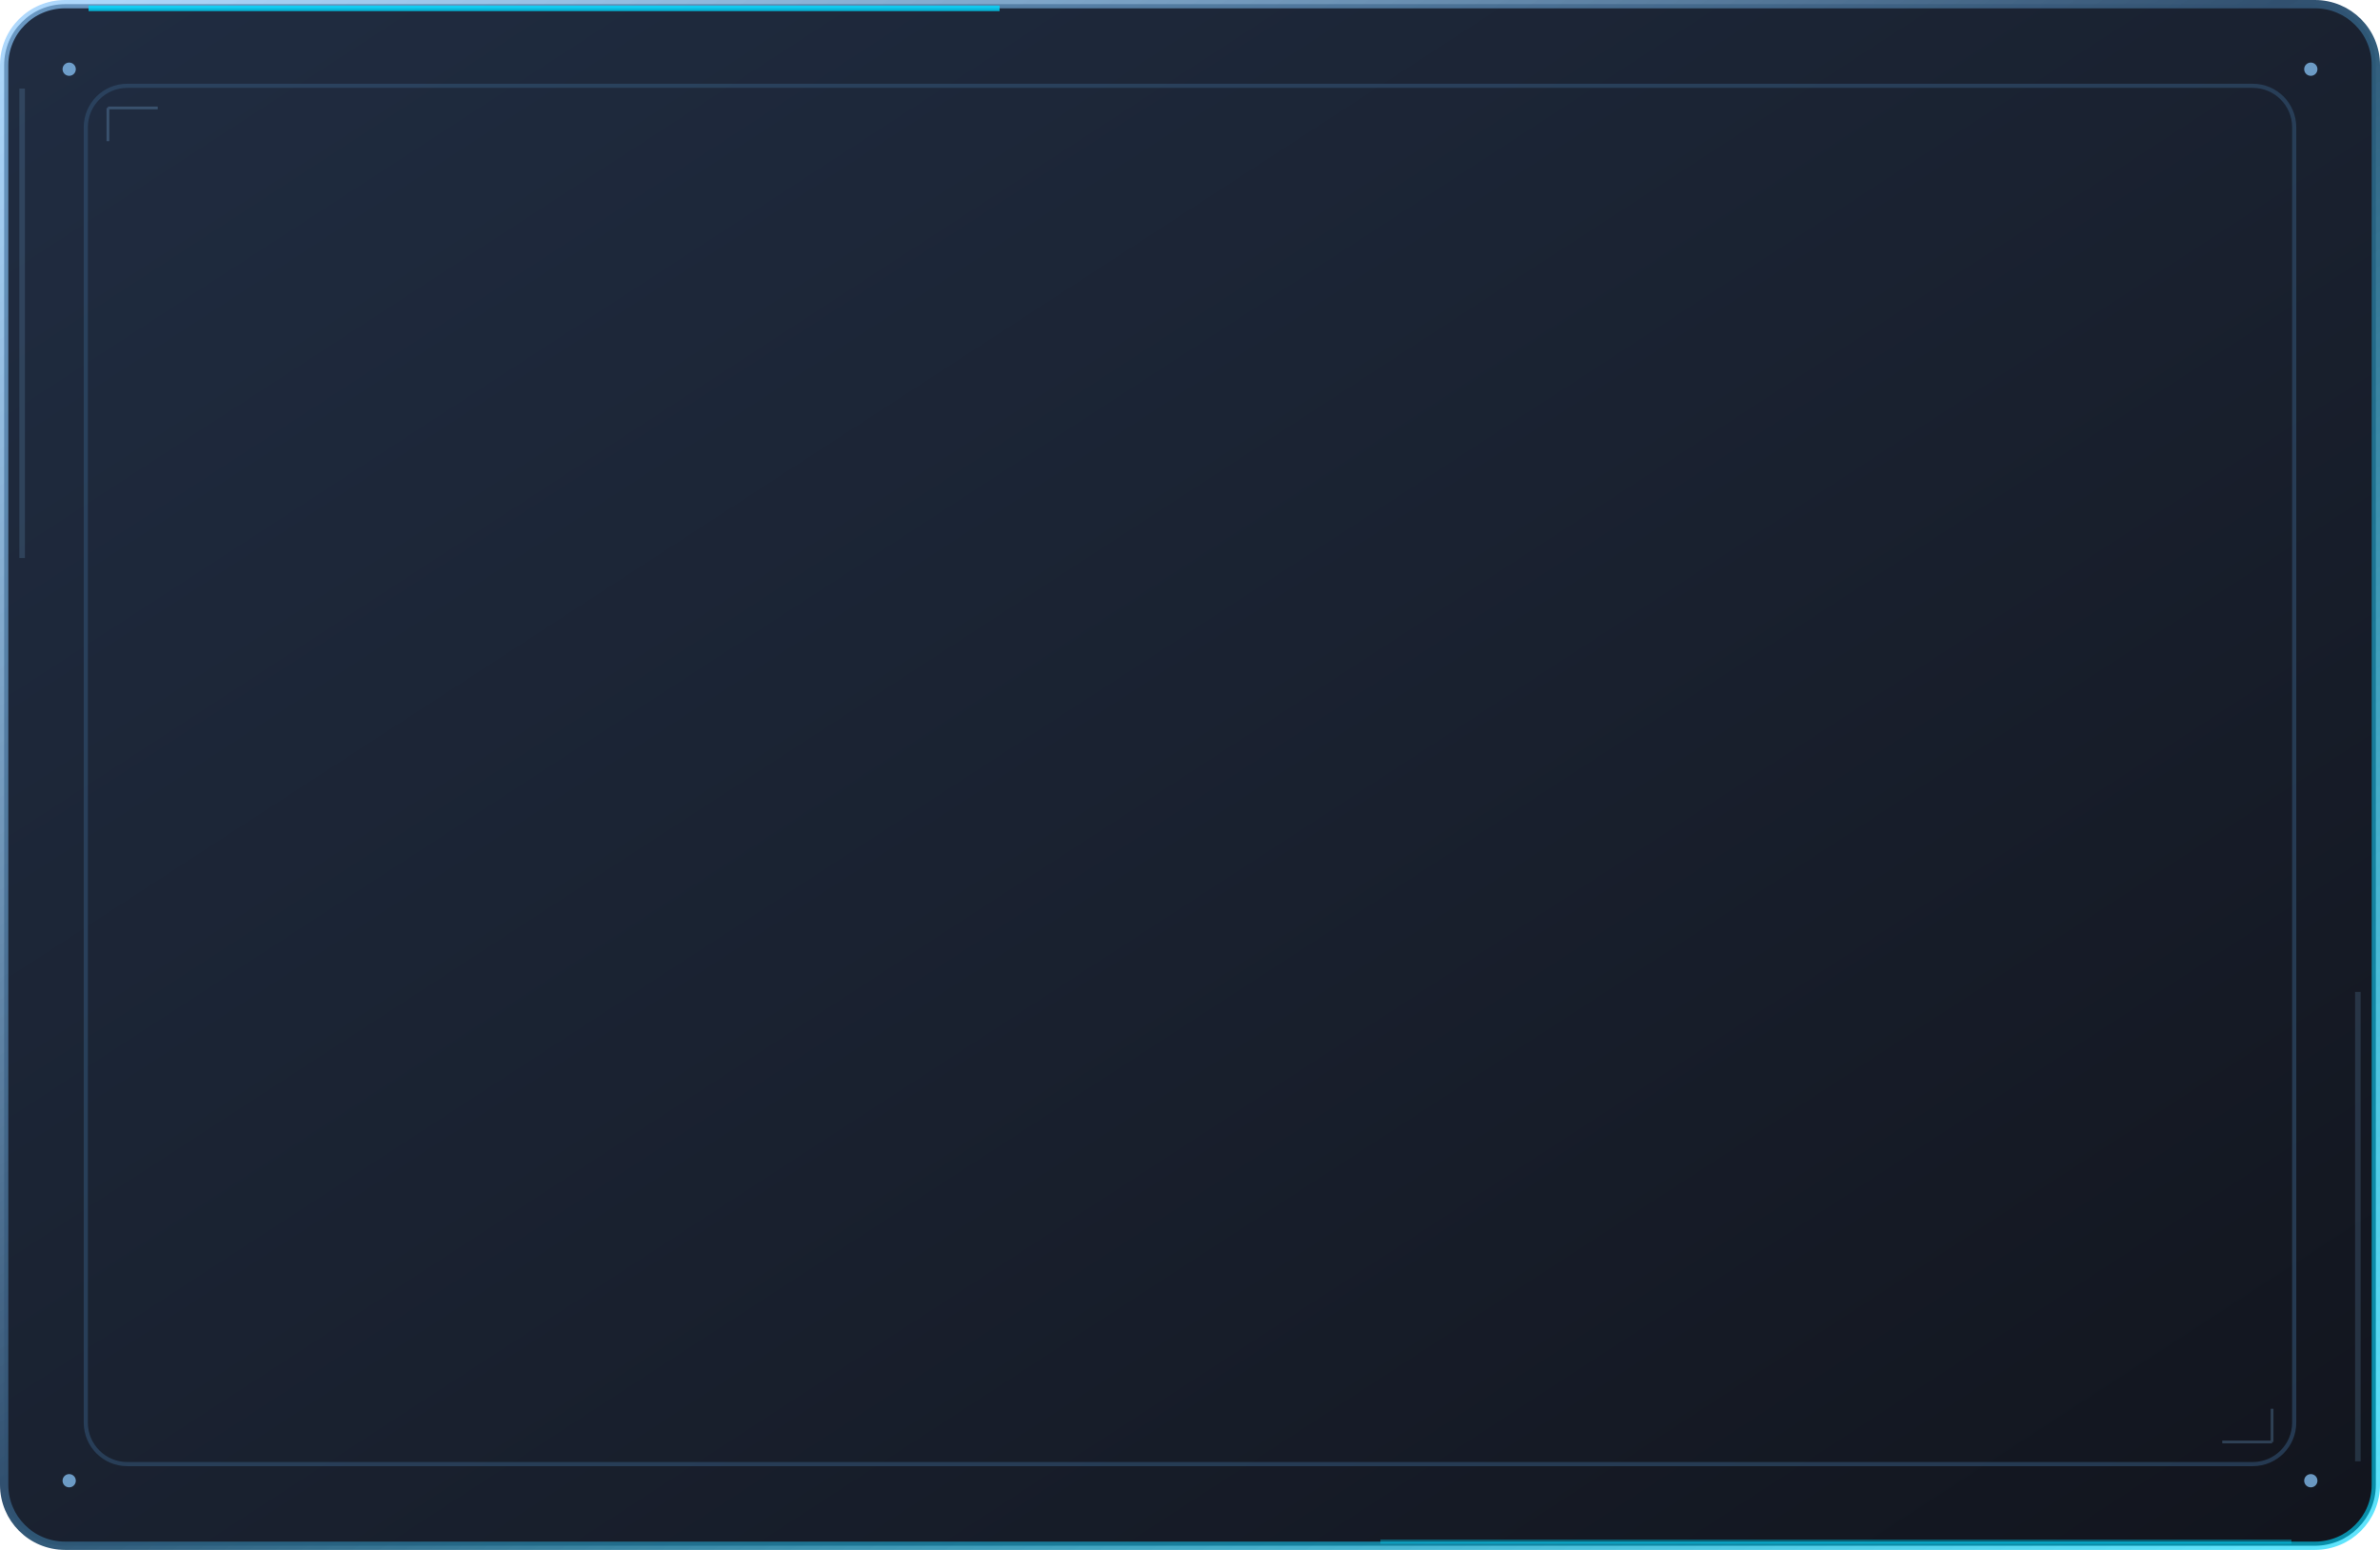
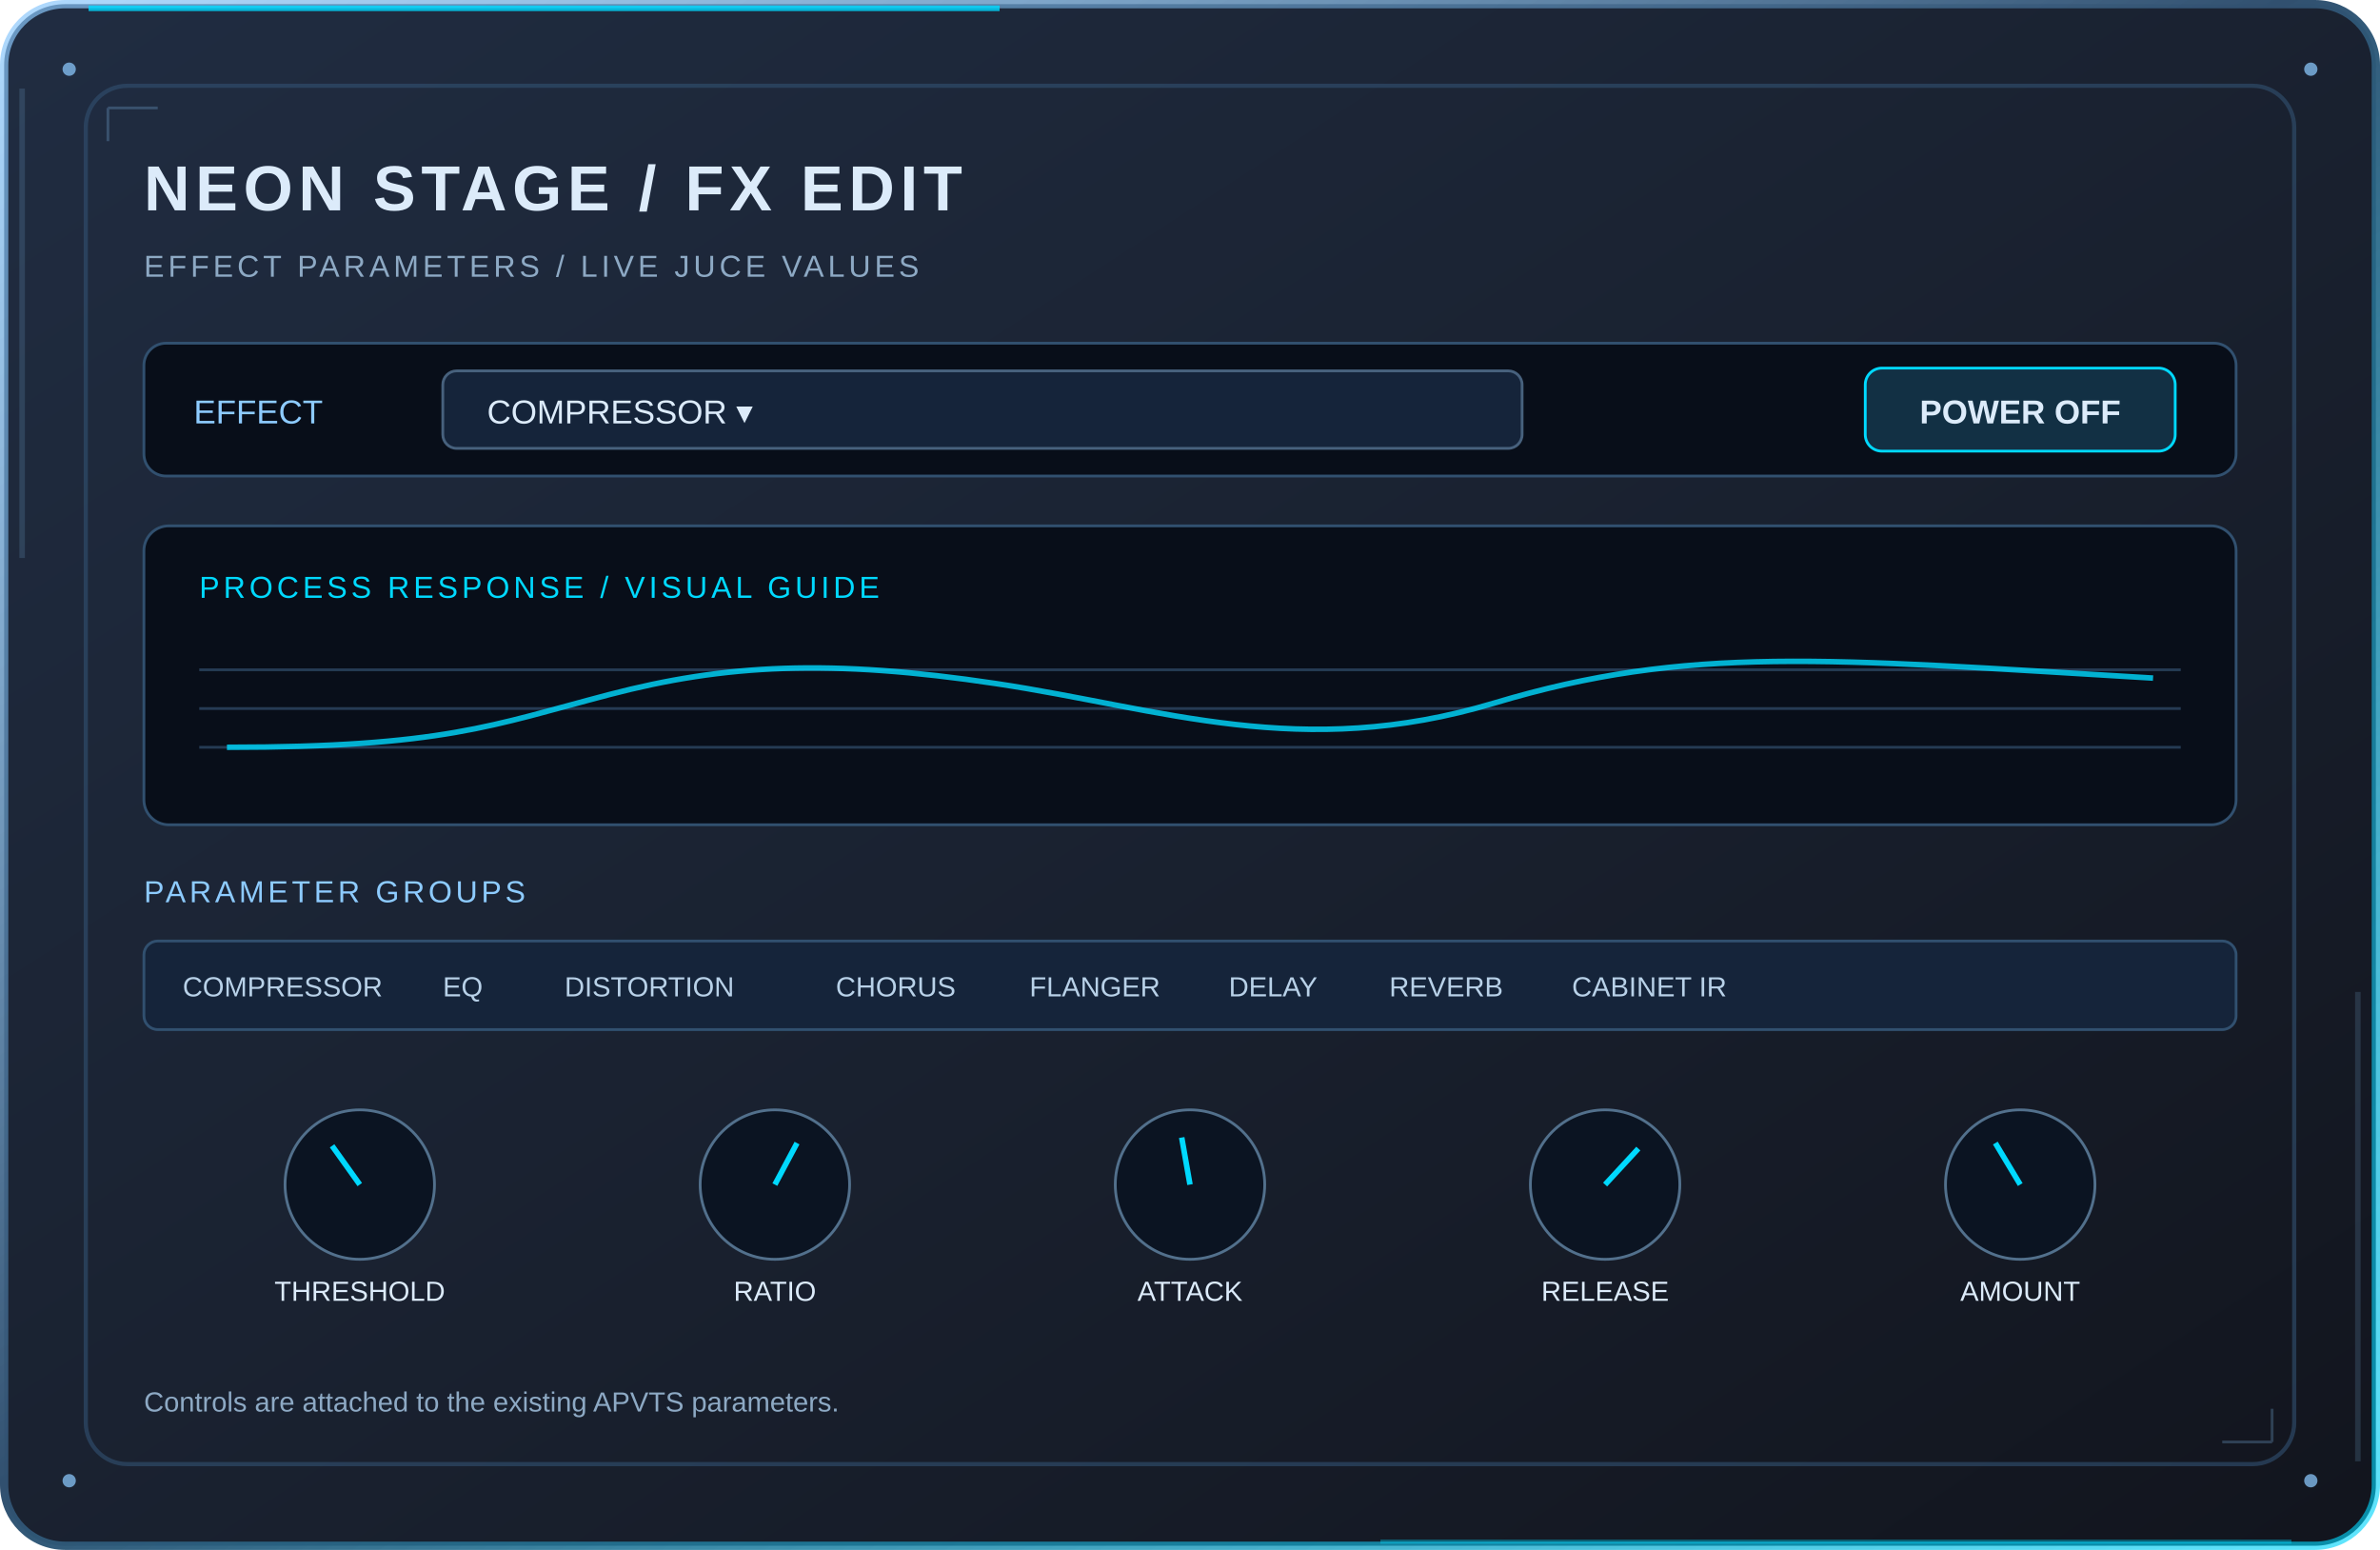
<svg xmlns="http://www.w3.org/2000/svg" width="860" height="560" viewBox="0 0 860 560" fill="none">
  <defs>
    <linearGradient id="body" x1="0" y1="0" x2="1" y2="1">
      <stop offset="0" stop-color="#17243A" />
      <stop offset="0.52" stop-color="#101827" />
      <stop offset="1" stop-color="#080B14" />
    </linearGradient>
    <linearGradient id="edge" x1="0" y1="0" x2="1" y2="1">
      <stop offset="0" stop-color="#8DCBFF" stop-opacity=".68" />
      <stop offset=".48" stop-color="#31506F" />
      <stop offset="1" stop-color="#00D9FF" stop-opacity=".62" />
    </linearGradient>
    <linearGradient id="accent" x1="0" y1="0" x2="1" y2="0">
      <stop offset="0" stop-color="#00D9FF" stop-opacity=".12" />
      <stop offset=".5" stop-color="#6B8CFF" stop-opacity=".95" />
      <stop offset="1" stop-color="#00D9FF" stop-opacity=".12" />
    </linearGradient>
  </defs>
  <rect x="1.5" y="1.5" width="857" height="557" rx="22" fill="url(#body)" fill-opacity=".96" stroke="url(#edge)" stroke-width="3" />
  <rect x="31" y="31" width="798" height="498" rx="15" stroke="#31506F" stroke-opacity=".62" stroke-width="1.5" />
  <path d="M 32 3 H 361.2" stroke="#00D9FF" stroke-opacity=".8" stroke-width="2" />
  <path d="M 498.8 557 H 828" stroke="#00D9FF" stroke-opacity=".35" stroke-width="1.5" />
  <path d="M 34 8 H 292.4" stroke="url(#accent)" stroke-width="5" stroke-linecap="round" opacity=".5" />
  <path d="M 8 32 V 201.6 M 852 528 V 358.4" stroke="#8DCBFF" stroke-opacity=".16" stroke-width="2" />
  <g fill="#8DCBFF" fill-opacity=".72">
    <circle cx="25" cy="25" r="2.4" />
    <circle cx="835" cy="25" r="2.4" />
    <circle cx="25" cy="535" r="2.4" />
    <circle cx="835" cy="535" r="2.4" />
  </g>
  <g stroke="#8DCBFF" stroke-opacity=".24" stroke-width="1">
    <path d="M 39 39 h 18 M 39 39 v 12" />
    <path d="M 821 521 h -18 M 821 521 v -12" />
  </g>
+   <g font-family="Segoe UI,Arial,sans-serif" fill="#DCEBFA">
+     <text x="52" y="76" font-size="23" font-weight="700" letter-spacing="2">NEON STAGE / FX EDIT</text>
+     <text x="52" y="100" font-size="11" fill="#8DA9C4" letter-spacing="1.4">EFFECT PARAMETERS / LIVE JUCE VALUES</text>
+     <rect x="52" y="124" width="756" height="48" rx="8" fill="#080E19" stroke="#31506F" />
+     <text x="70" y="153" font-size="12" fill="#8DCBFF">EFFECT</text>
+     <rect x="160" y="134" width="390" height="28" rx="5" fill="#15243A" stroke="#47617D" />
+     <text x="176" y="153" font-size="12">COMPRESSOR  ▾</text>
+     <rect x="674" y="133" width="112" height="30" rx="6" fill="#123044" stroke="#00D9FF" />
+     <text x="730" y="153" font-size="12" text-anchor="middle" font-weight="700">POWER  OFF</text>
+     <rect x="52" y="190" width="756" height="108" rx="9" fill="#080E19" stroke="#31506F" />
+     <text x="72" y="216" font-size="11" fill="#00D9FF" letter-spacing="1.4">PROCESS RESPONSE / VISUAL GUIDE</text>
+     <path d="M72 270 H788 M72 242 H788 M72 256 H788" stroke="#253B54" stroke-width="1" />
+     <path d="M82 270 C160 270 178 262 220 251 S300 238 360 247 S470 275 540 254 S660 238 778 245" stroke="#00D9FF" stroke-width="2" fill="none" opacity=".8" />
+     <text x="52" y="326" font-size="11" fill="#8DCBFF" letter-spacing="1.3">PARAMETER GROUPS</text>
+     <g font-size="10" fill="#B8D1E8">
+       <rect x="52" y="340" width="756" height="32" rx="5" fill="#15243A" stroke="#31506F" />
+       <text x="66" y="360">COMPRESSOR</text>
+       <text x="160" y="360">EQ</text>
+       <text x="204" y="360">DISTORTION</text>
+       <text x="302" y="360">CHORUS</text>
+       <text x="372" y="360">FLANGER</text>
+       <text x="444" y="360">DELAY</text>
+       <text x="502" y="360">REVERB</text>
+       <text x="568" y="360">CABINET IR</text>
+     </g>
+     <g fill="#DCEBFA" font-size="10" text-anchor="middle">
+       <g fill="#0B1422" stroke="#52708C">
+         <circle cx="130" cy="428" r="27" />
+         <circle cx="280" cy="428" r="27" />
+         <circle cx="430" cy="428" r="27" />
+         <circle cx="580" cy="428" r="27" />
+         <circle cx="730" cy="428" r="27" />
+       </g>
+       <g stroke="#00D9FF" stroke-width="2">
+         <path d="M130 428l-10 -14 M280 428l8 -15 M430 428l-3 -17 M580 428l12 -13 M730 428l-9 -15" />
+       </g>
+       <text x="130" y="470">THRESHOLD</text>
+       <text x="280" y="470">RATIO</text>
+       <text x="430" y="470">ATTACK</text>
+       <text x="580" y="470">RELEASE</text>
+       <text x="730" y="470">AMOUNT</text>
+     </g>
+     <text x="52" y="510" font-size="10" fill="#8DA9C4">Controls are attached to the existing APVTS parameters.</text>
+   </g>
</svg>
